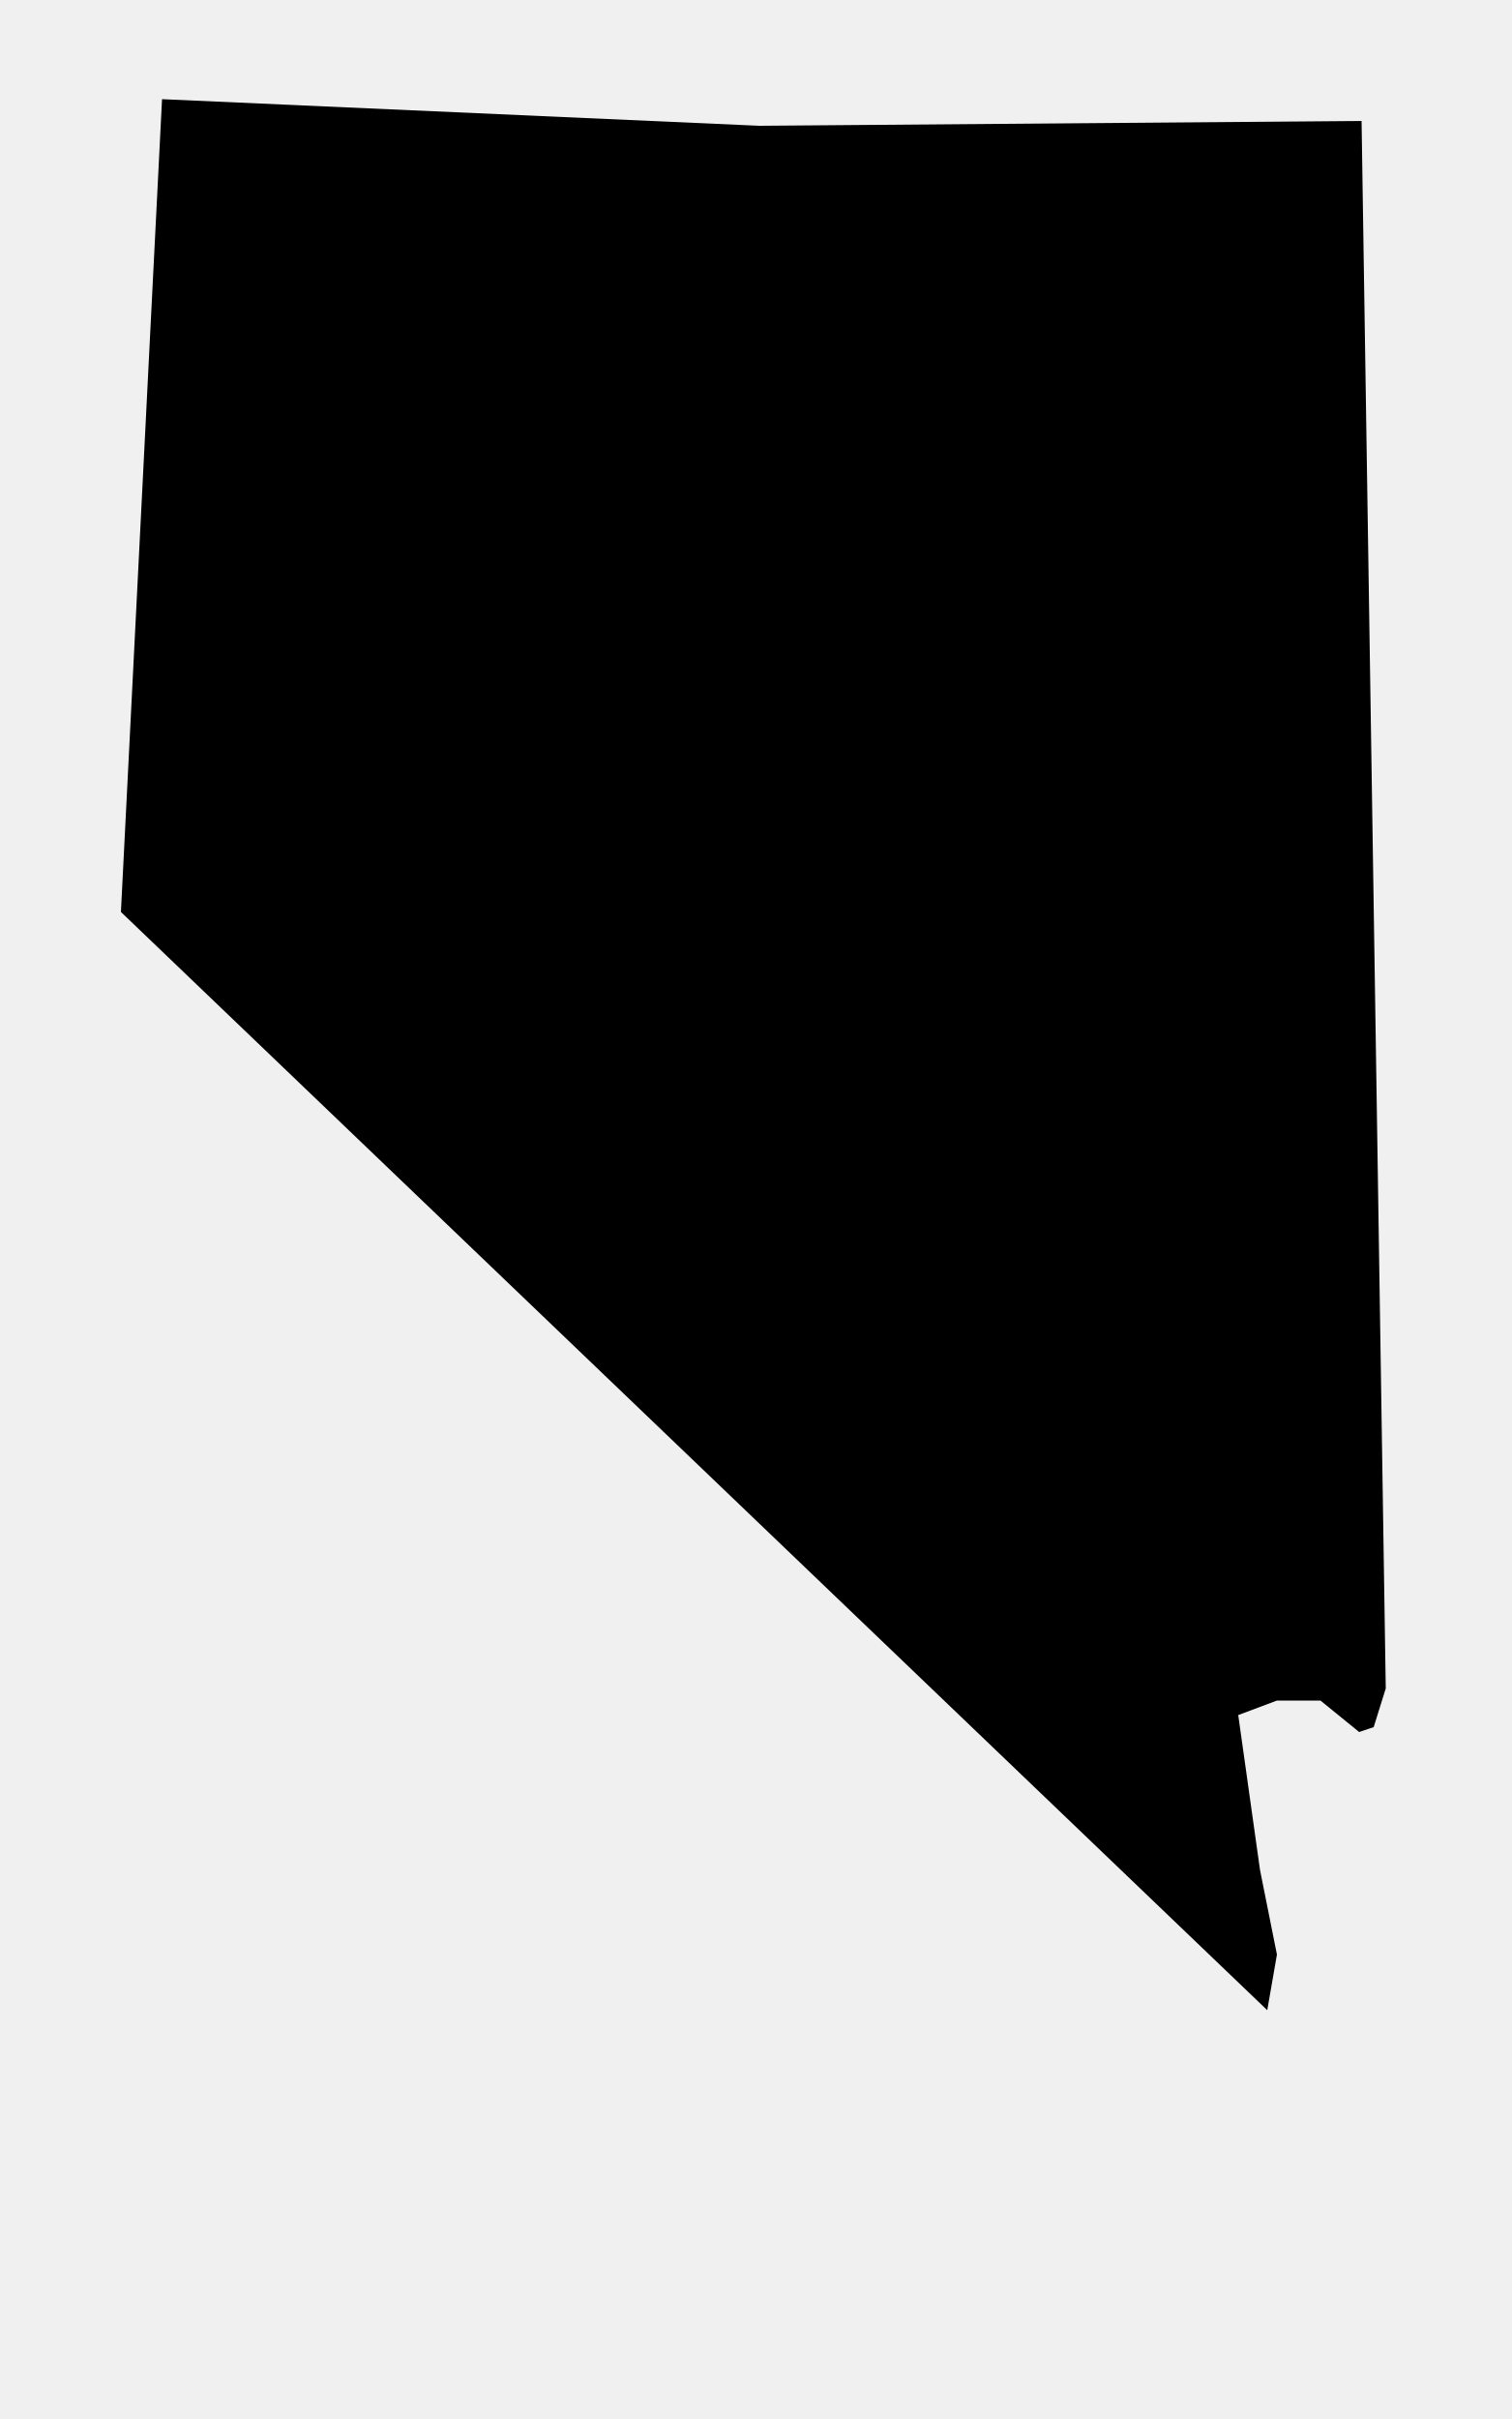
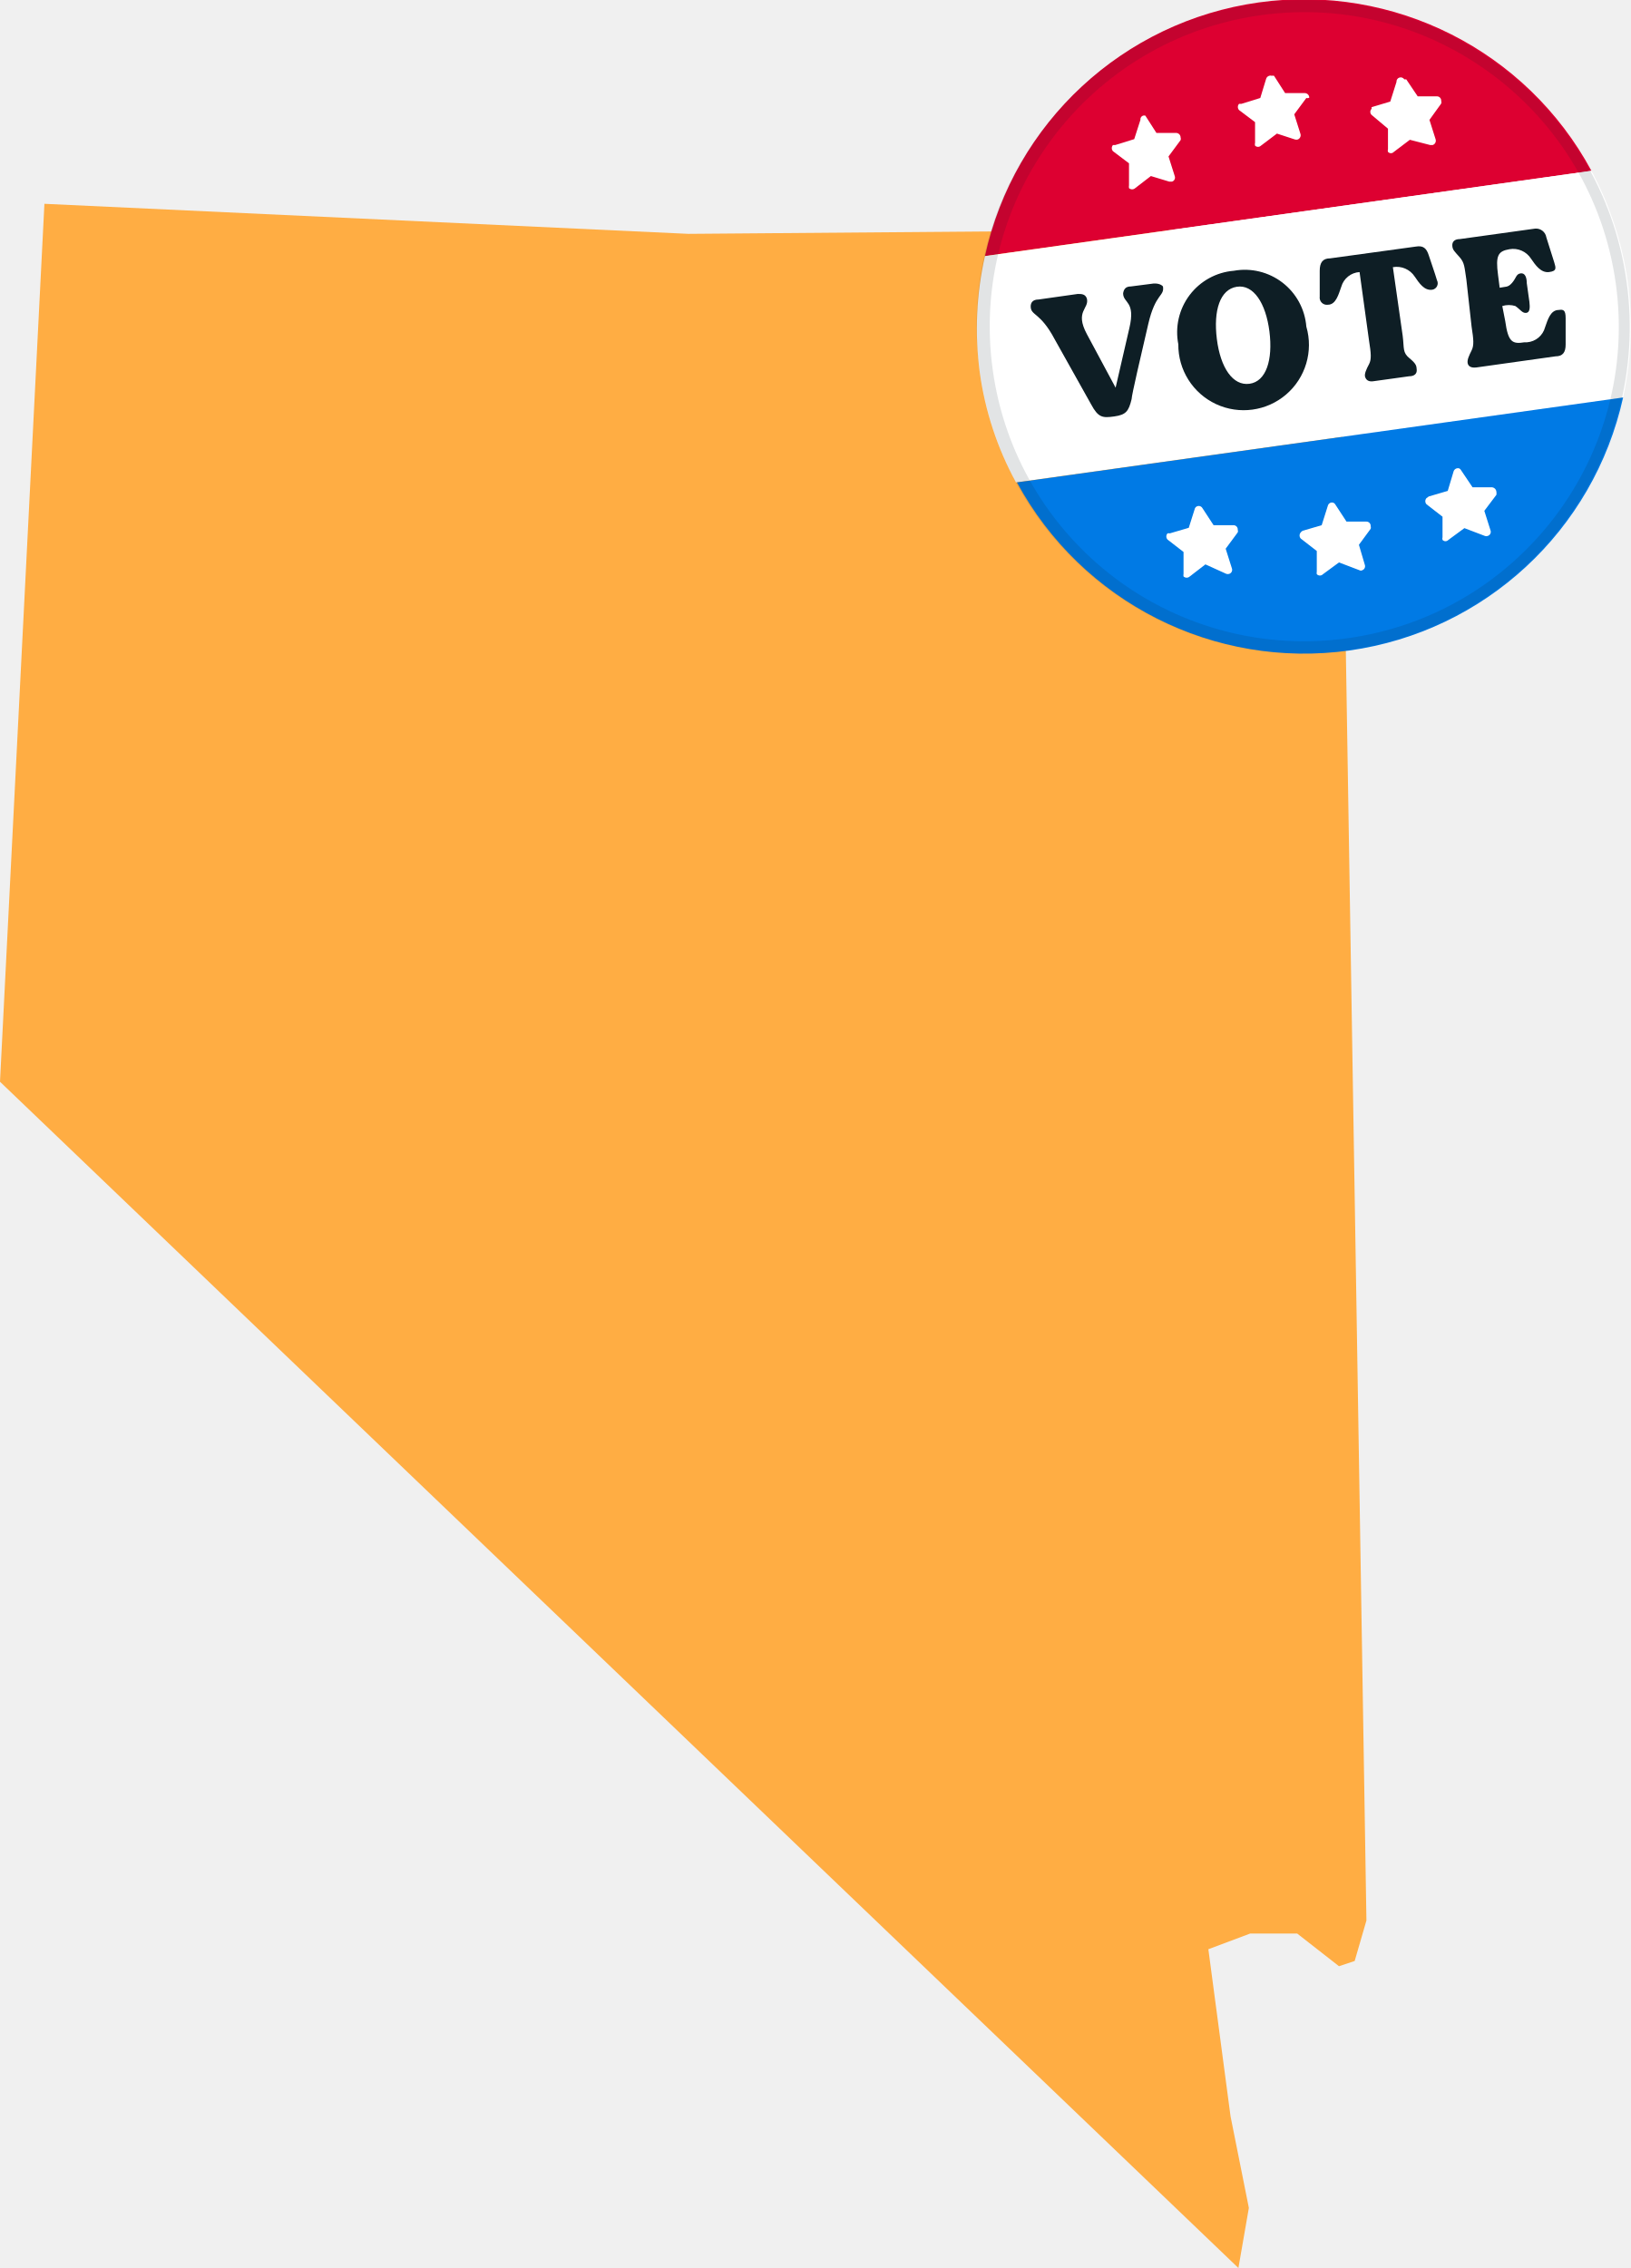
- <svg xmlns="http://www.w3.org/2000/svg" version="1.1" width="50" height="80" viewBox="0 0 50 80">
-   <path d="M45.84 55.84l-0.8-51.84-19.92 0.16-19.76-0.88-1.36 26.88 37.92 36.32 0.32-1.84-0.56-2.8-0.72-5.12 1.28-0.48h1.44l1.28 1.040 0.48-0.16z" />
+ <svg xmlns="http://www.w3.org/2000/svg" id="Layer_1" data-name="Layer 1" viewBox="0 0 49.93 69.44">
+   <defs>
+     <style>.cls-1{fill:#ffad43;}.cls-2{fill:#dd0031;}.cls-3{fill:#fff;}.cls-4{fill:#007ae5;}.cls-5,.cls-6{fill:#0e1e25;}.cls-6{fill-opacity:0.12;fill-rule:evenodd;}</style>
+   </defs>
+   <path class="cls-1" d="M41.84,58.8,41,7l-19.92.16L1.36,6.24,0,33.12,37.92,69.44l.32-1.84-.56-2.8L37,59.68l1.28-.48h1.44l1.28,1,.48-.16Z" />
+   <path class="cls-2" d="M48.73,5.23,30.16,7.84A10,10,0,0,1,48.73,5.23Z" />
+   <path class="cls-3" d="M49.7,12.17a10.08,10.08,0,0,0,.14-3.56,10.27,10.27,0,0,0-1.11-3.38L30.16,7.84A10.09,10.09,0,0,0,30,11.4a9.84,9.84,0,0,0,1.11,3.37Z" />
+   <path class="cls-4" d="M49.7,12.17a10,10,0,0,1-18.56,2.6Z" />
+   <path class="cls-3" d="M35.24,5.39l-.48.37a.14.14,0,0,1-.19,0,.29.29,0,0,1,0-.09V5l-.49-.37a.14.14,0,0,1,0-.19s0,0,.07,0l.58-.18.19-.59A.12.12,0,0,1,35,3.54a.18.18,0,0,1,.07,0l.34.53h.61a.14.14,0,0,1,.13.14.11.11,0,0,1,0,.08l-.37.5.19.6a.13.13,0,0,1-.08.17h-.09Z" />
+   <path class="cls-3" d="M39.1,4.09l-.49.37a.13.13,0,0,1-.18,0,.16.16,0,0,1,0-.09l0-.63-.49-.37a.14.14,0,0,1,0-.19s0,0,.07,0l.58-.18.18-.59a.14.14,0,0,1,.17-.09.18.18,0,0,1,.07,0l.34.53h.6a.14.14,0,0,1,.14.14A.11.11,0,0,1,40,3l-.37.5.19.6a.14.14,0,0,1-.08.17.14.14,0,0,1-.09,0Z" />
+   <path class="cls-3" d="M43.17,4.28l-.49.37a.12.12,0,0,1-.18,0,.11.11,0,0,1,0-.08l0-.63L42,3.52a.13.13,0,0,1,0-.19A.13.13,0,0,1,42,3.28l.57-.17.19-.6A.13.13,0,0,1,43,2.43s.05,0,.06,0l.35.52H44a.13.13,0,0,1,.13.14.11.11,0,0,1,0,.08l-.36.5.19.6a.14.14,0,0,1-.09.17h-.08Z" />
+   <path class="cls-3" d="M36.91,17.28l-.48.37a.14.14,0,0,1-.19,0,.19.19,0,0,1,0-.08V16.9l-.49-.38a.14.14,0,0,1,0-.19.18.18,0,0,1,.07,0l.58-.17.19-.6a.13.13,0,0,1,.23,0l.34.52h.61a.13.13,0,0,1,.13.14.11.11,0,0,1,0,.08l-.37.5.19.6a.13.13,0,0,1-.08.17.14.14,0,0,1-.09,0Z" />
+   <path class="cls-3" d="M41,17.22l-.49.36a.13.13,0,0,1-.19,0,.19.19,0,0,1,0-.08v-.63l-.49-.38a.14.14,0,0,1,0-.19.15.15,0,0,1,.06-.05l.58-.17.19-.6a.13.13,0,0,1,.16-.09.13.13,0,0,1,.07.06l.34.52h.61a.13.13,0,0,1,.13.14.13.13,0,0,1,0,.08l-.36.49.18.61a.13.13,0,0,1-.08.17.08.08,0,0,1-.08,0Z" />
+   <path class="cls-3" d="M44.84,16.17l-.49.36a.12.12,0,0,1-.18,0,.13.13,0,0,1,0-.08l0-.63-.49-.38a.14.14,0,0,1,0-.19s0,0,.07-.05l.58-.17.18-.6a.14.14,0,0,1,.17-.09.12.12,0,0,1,.06.06l.35.52h.6a.15.15,0,0,1,.13.14.29.29,0,0,1,0,.09l-.37.49.19.6a.13.13,0,0,1-.09.17.11.11,0,0,1-.08,0Z" />
+   <path class="cls-5" d="M35.25,8.69l-.62.08c-.17,0-.22.09-.24.21,0,.31.39.23.19,1.07l-.42,1.82-.88-1.64c-.38-.71.08-.77,0-1.09C33.23,9,33.12,9,33,9l-1.2.17c-.17,0-.24.09-.24.21,0,.29.29.17.73,1l1.12,2c.22.41.35.42.71.37s.44-.16.53-.53c0-.12.29-1.35.51-2.3s.5-.84.45-1.15C35.55,8.7,35.42,8.66,35.25,8.69Z" />
+   <path class="cls-5" d="M37.78,8.29a1.89,1.89,0,0,0-1.7,2.25A2,2,0,1,0,40,10,1.89,1.89,0,0,0,37.78,8.29Zm.48,3.46c-.51.07-.89-.49-1-1.37s.1-1.52.61-1.6.89.5,1,1.37S38.77,11.68,38.26,11.75Z" />
+   <path class="cls-5" d="M44,8.58c-.07-.24-.18-.54-.25-.76s-.17-.31-.4-.27l-2.62.36c-.23,0-.32.13-.32.38s0,.55,0,.79a.22.22,0,0,0,.25.25c.25,0,.33-.33.41-.55a.62.62,0,0,1,.56-.45l.29,2.1c.06.38.08.57,0,.72s-.15.3-.12.39.1.16.27.13l1.08-.15c.17,0,.24-.09.23-.2s0-.17-.22-.35-.16-.3-.21-.69l-.3-2.1a.66.66,0,0,1,.67.29c.13.19.29.44.54.4A.2.2,0,0,0,44,8.58Z" />
+   <path class="cls-5" d="M47.73,9.49c-.26,0-.34.31-.42.53a.62.62,0,0,1-.55.46h-.08c-.37.06-.5,0-.59-.65L46,9.37a.67.67,0,0,1,.4,0c.16.11.21.22.33.21s.12-.17.1-.34l-.08-.57c0-.17-.05-.32-.19-.3s-.13.14-.26.29-.2.11-.38.15l-.05-.39c-.08-.6,0-.73.35-.79a.65.65,0,0,1,.66.29c.13.19.3.44.55.41s.21-.13.16-.3l-.24-.76A.32.32,0,0,0,47,7l-2.3.32c-.17,0-.24.09-.23.21s.06.16.22.34.15.31.21.69L45.06,10c.06.39.08.57,0,.73s-.14.29-.12.39.11.15.27.13l2.42-.34c.22,0,.31-.12.31-.36s0-.56,0-.81S47.87,9.47,47.73,9.49Z" />
+   <path class="cls-6" d="M41.27,19.54a9.63,9.63,0,1,0-10.87-8.2A9.62,9.62,0,0,0,41.27,19.54Zm0,.37A10,10,0,1,0,30,11.4,10,10,0,0,0,41.32,19.91Z" />
</svg>
